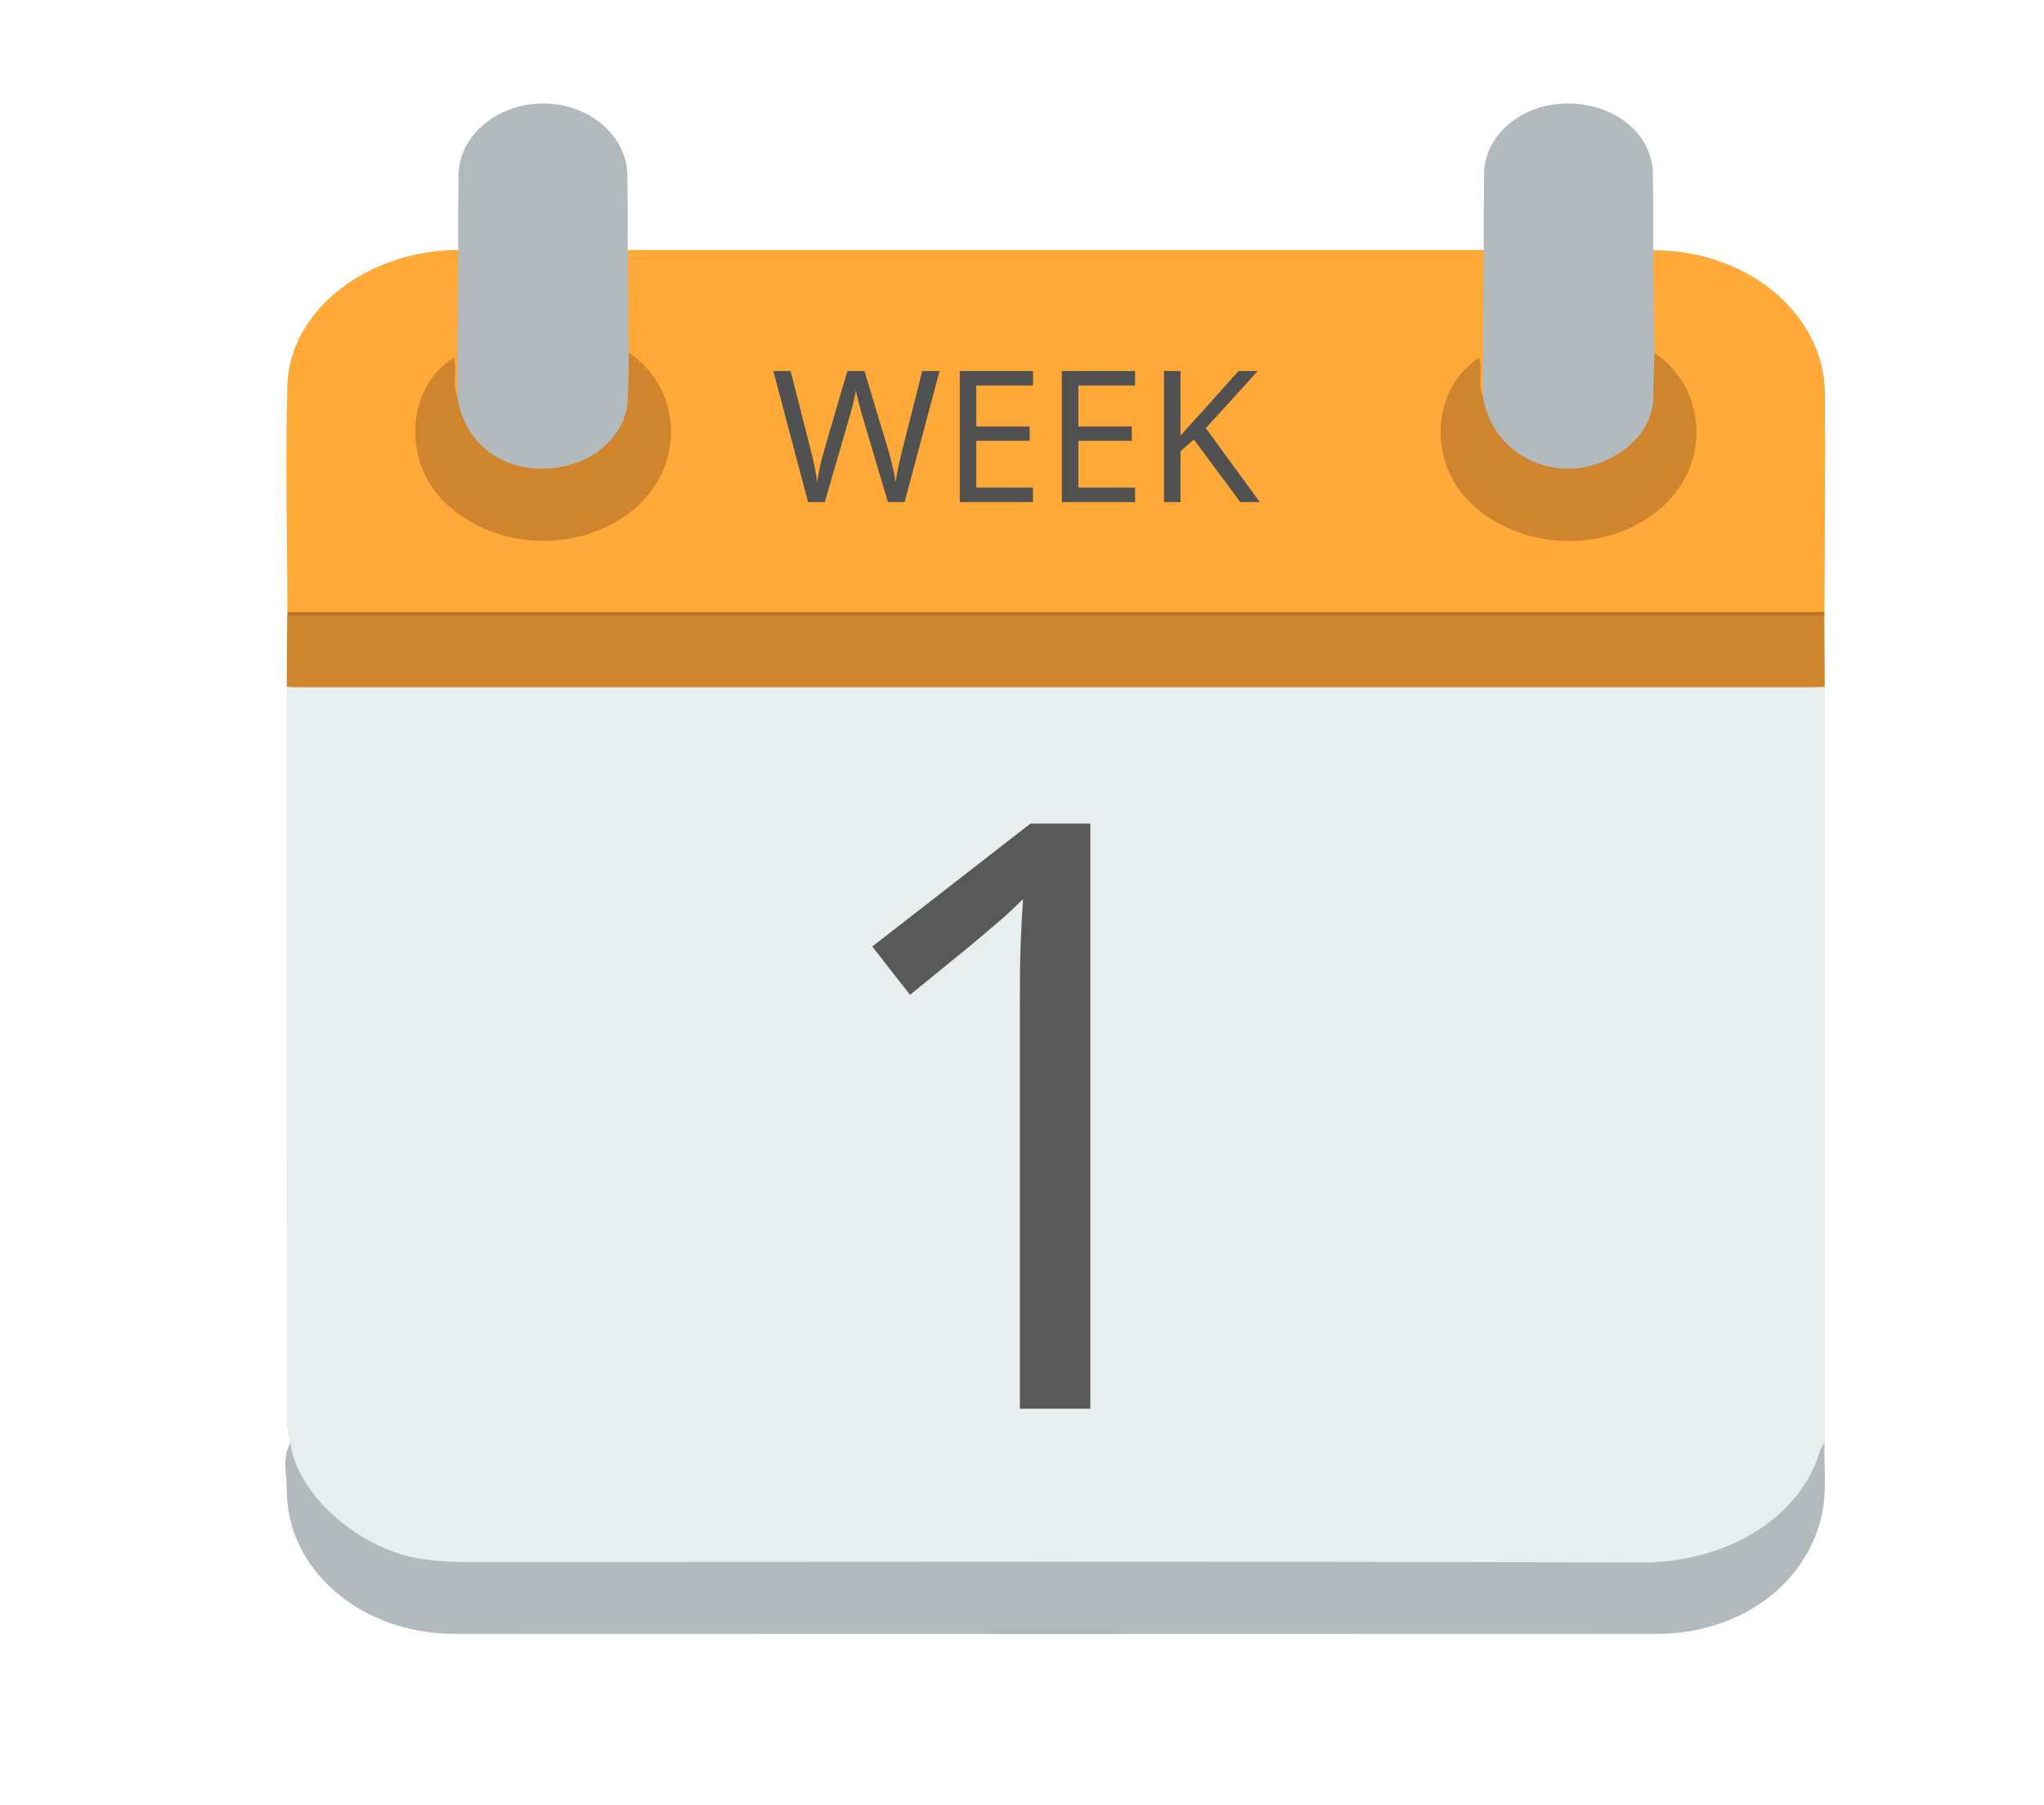
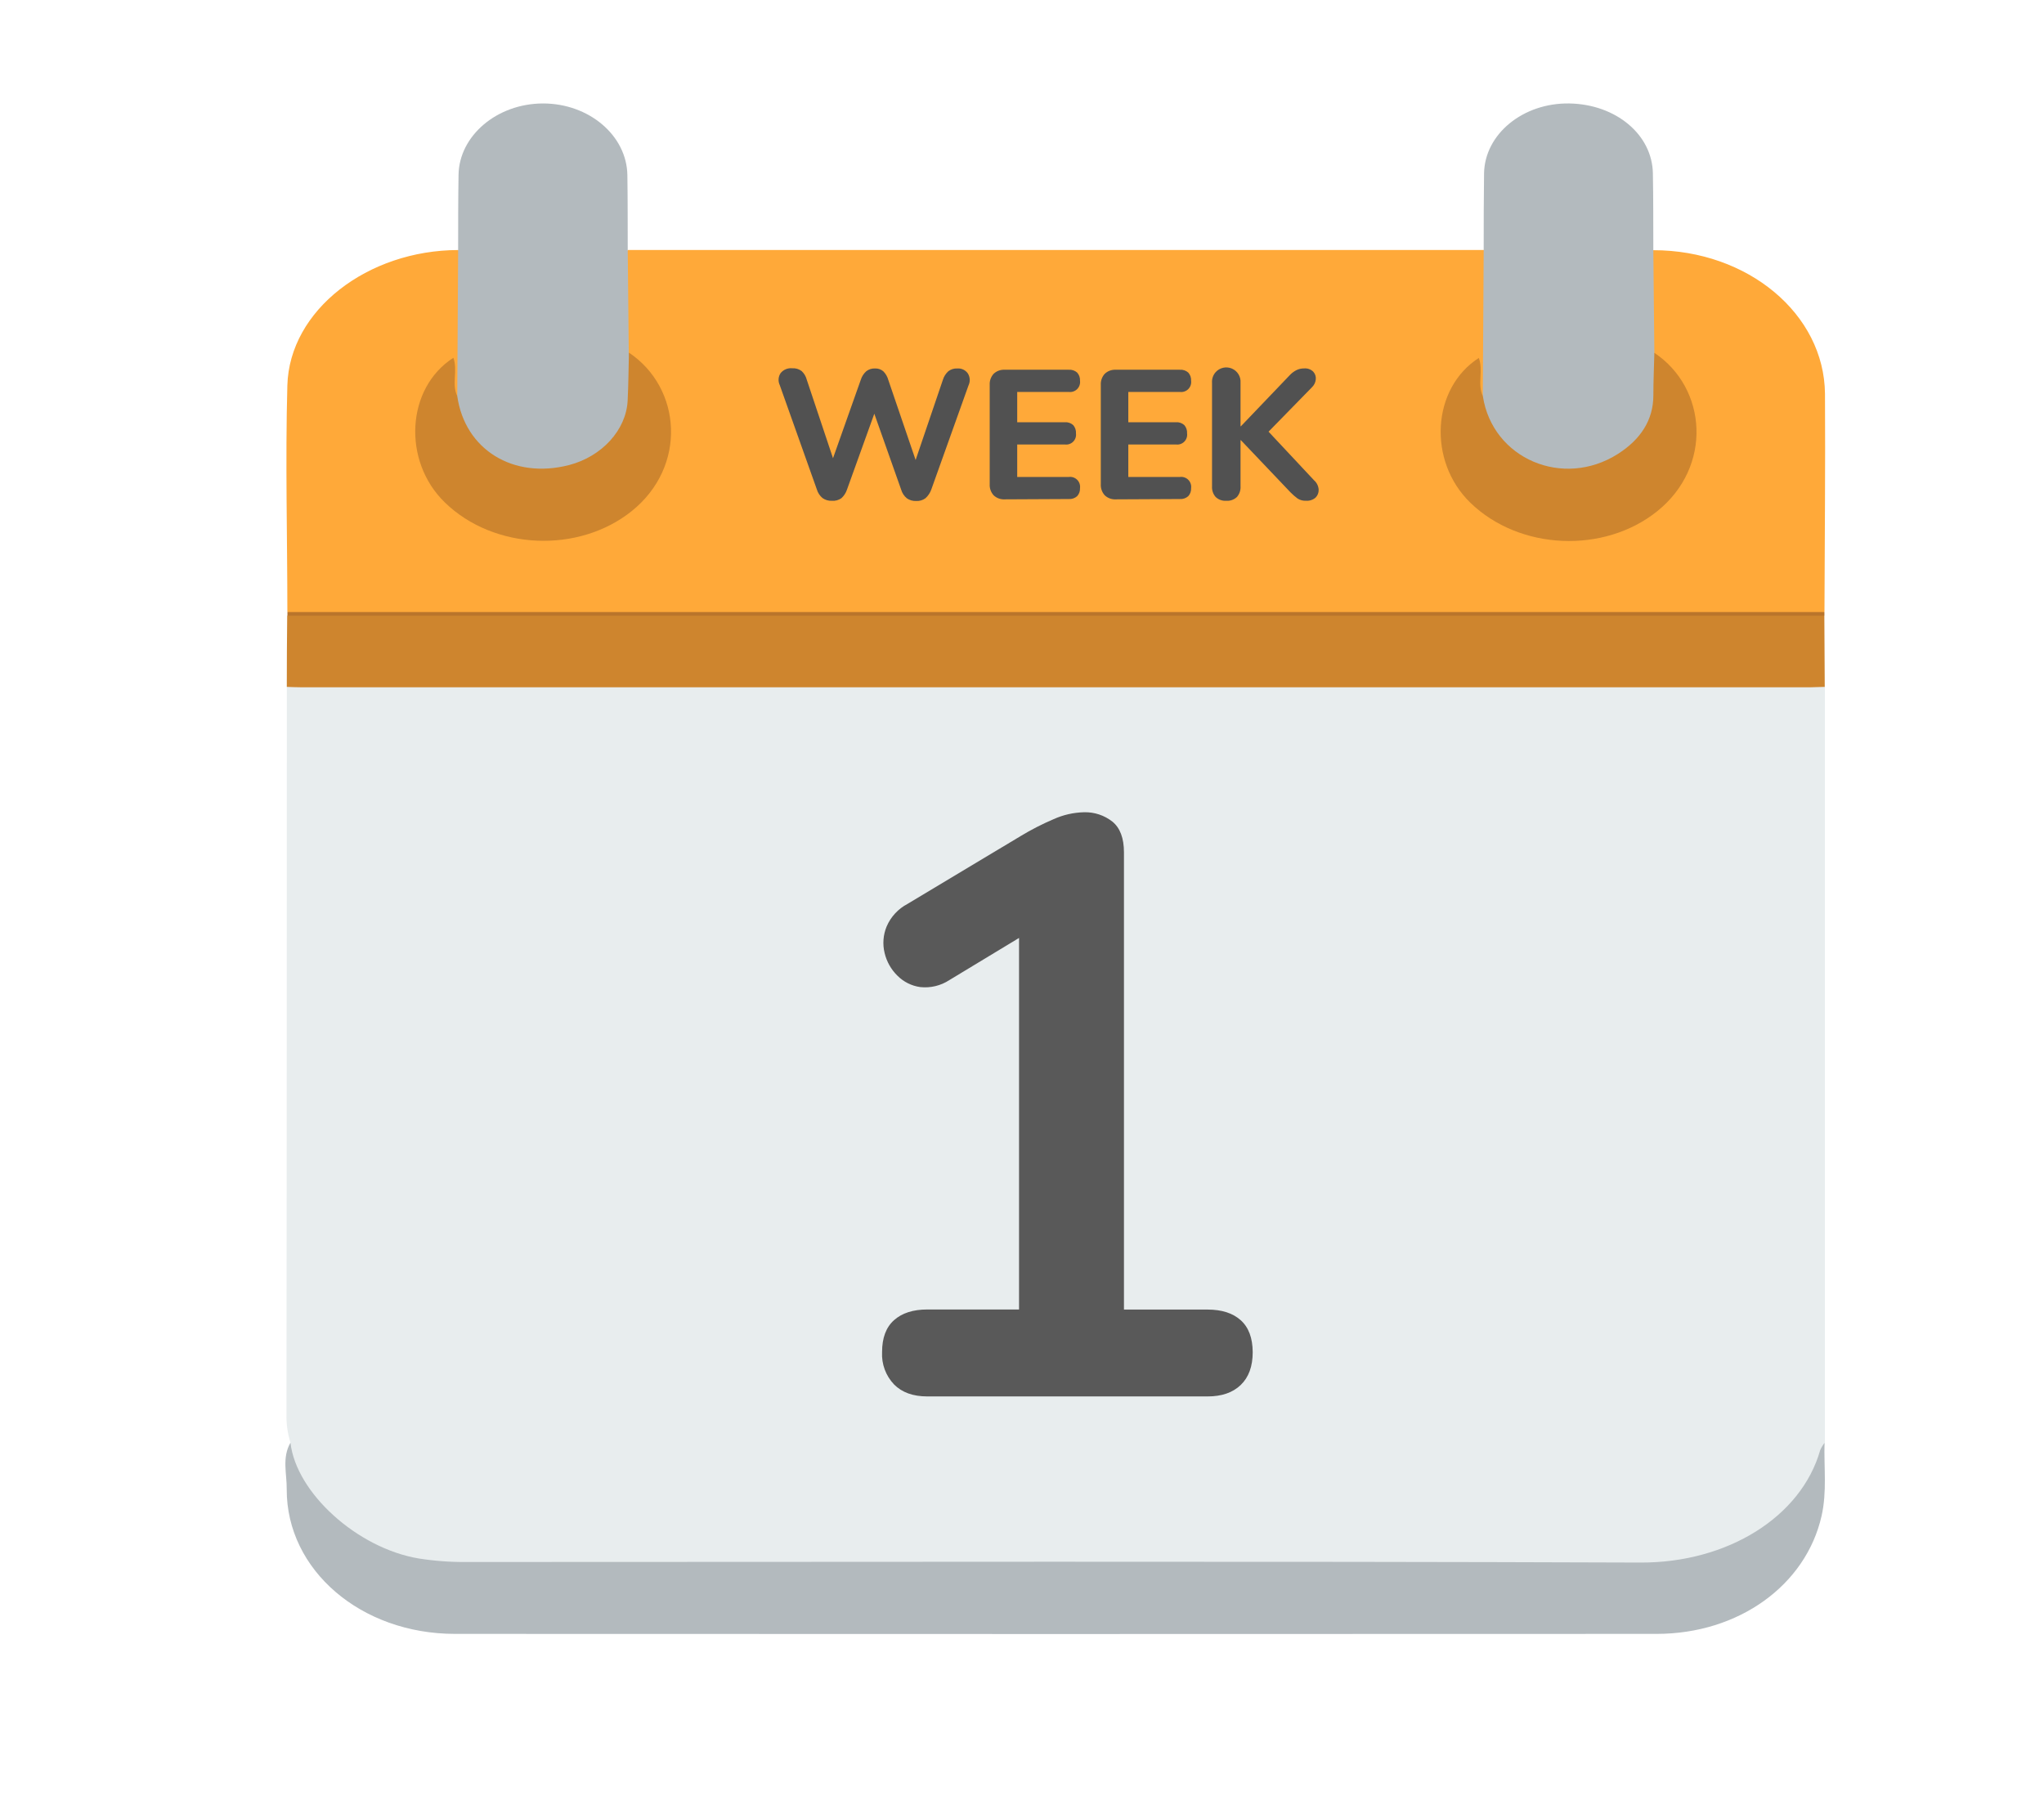
<svg xmlns="http://www.w3.org/2000/svg" viewBox="0 0 512 452.12">
-   <defs>
-     <style>.cls-1{fill:#e8edee;}.cls-2{fill:#ffa939;}.cls-3{fill:#b3babe;}.cls-4{fill:#ce852e;}.cls-5{fill:#ba752b;}.cls-6{font-size:46px;fill:#515151;}.cls-6,.cls-7{font-family:ArialRoundedMTBold, Arial Rounded MT Bold;}.cls-7{font-size:205.31px;fill:#595959;}</style>
-   </defs>
-   <g id="Layer_11" data-name="Layer 11">
-     <path class="cls-1" d="M72.76,361.43a22.21,22.21,0,0,1-1-7.15q.09-91.09.09-182.2c2.78-1.86,6.08-1.27,9.18-1.27q80.94-.06,161.89,0,102.5,0,205,0c3.11,0,6.41-.59,9.19,1.27l0,189.39c-5.19,20.22-21.1,31.13-45.5,31.13q-147.9,0-295.82,0c-19.27,0-33-7.85-41.47-22.5C72.71,367.38,71.76,364.5,72.76,361.43Z" />
-     <path class="cls-2" d="M414.14,62.68c23.64,0,42.83,15.95,43,36,.11,18.2-.07,36.41-.13,54.61-2.59,1.91-5.74,1.2-8.67,1.21q-140.7,0-281.41,0-43.63,0-87.28,0c-2.61,0-5.41.55-7.67-1.21,0-18.91-.52-37.83,0-56.73s20.14-33.88,42.79-33.92a3.34,3.34,0,0,1,1.59,3c.08,10.83.72,21.65-.33,32.46-1.31,2.36-2.27,1.49-3-.29s.08-3.64-.74-5.43c-6.32,4.72-9.94,17.23-4.06,27s15.38,15.09,28.62,14.82c12.8-.26,22-5.57,27.2-15.32,5.27-10,3.31-19.45-5-27.85-1.19-1.19-2.56-2.26-3-3.87-.84-7-.38-14.09-.31-21.13a3.68,3.68,0,0,1,1.61-3.4H371.67a3.3,3.3,0,0,1,1.58,3c.09,10.83.72,21.65-.32,32.46-1.31,2.36-2.27,1.49-3-.29s.09-3.64-.73-5.43c-6.32,4.72-9.94,17.23-4.07,27s15.38,15.09,28.62,14.82c12.81-.26,22.05-5.57,27.2-15.32,5.27-10,3.32-19.45-5.05-27.85-1.18-1.19-2.56-2.26-3-3.87-.84-7-.37-14.09-.31-21.13A3.71,3.71,0,0,1,414.14,62.68Z" />
-     <path class="cls-3" d="M72.76,361.43c1.42,12.6,16.78,26.43,32.08,29a71.88,71.88,0,0,0,11.91.89c98.07,0,196.13-.22,294.19.14,21.78.08,40.25-11.44,45-28.16a8.6,8.6,0,0,1,1.09-1.82c-.18,6.11.64,12.21-.75,18.32-3.93,17.3-20.7,29.52-41.31,29.53q-150.48.07-301,0c-23.58,0-42.2-16-42.15-36.21C71.87,369.23,70.58,365.21,72.76,361.43Z" />
-     <path class="cls-4" d="M457.08,172.08c-1.17,0-2.34.1-3.51.1H75.34c-1.17,0-2.33-.06-3.5-.1q0-8.91.1-17.83c1.72-.87,3.6-.43,5.4-.43q187.11,0,374.24,0c1.8,0,3.68-.44,5.4.43Q457,163.16,457.08,172.08Z" />
-     <path class="cls-3" d="M157.24,62.68q.13,12.85.26,25.71c2,9.52,2.54,18.8-7.38,25.79-6.58,4.63-14.14,5.56-22.06,3-7.56-2.4-12.13-7.25-14.07-13.9a4.06,4.06,0,0,1,.55-4.09q.12-18.28.22-36.56c0-6.27,0-12.54.1-18.81C115,34,124.5,25.94,136,25.92s21,8,21.15,17.95C157.25,50.14,157.22,56.41,157.24,62.68Z" />
-     <path class="cls-3" d="M414.14,62.68l.26,25.71c1.58,7.67,2.53,15.31-3.45,22.08A22.88,22.88,0,0,1,390,118.25c-9.36-1.18-15.65-6-18.73-13.68-.7-1.75-1.22-3.58.15-5.33q.12-18.28.23-36.56c0-6.41,0-12.81.09-19.22.15-9.88,9.79-17.75,21.4-17.54s20.74,7.79,20.89,17.54C414.15,49.87,414.12,56.27,414.14,62.68Z" />
-     <path class="cls-5" d="M457,154.25h-385v-.92H457Z" />
-     <path class="cls-4" d="M371.44,99.24c2.39,15.67,20.07,23.26,33.86,14.46,5.63-3.6,8.84-8.45,8.85-14.63,0-3.56.16-7.12.25-10.68,13.24,8.86,14.64,28.51.71,39.69-13.28,10.67-34.51,9.84-46.85-2.18-10.64-10.37-9.68-28.6,2.17-36.23C371.62,92.88,370,96.21,371.44,99.24Z" />
-     <path class="cls-4" d="M114.54,99.24c1.91,13.39,14,20.88,28,17.27,8.22-2.13,14.33-8.8,14.68-16.17.2-4,.22-8,.32-12,13.23,8.86,14.63,28.51.7,39.7-13.28,10.66-34.51,9.83-46.85-2.2-10.63-10.36-9.67-28.61,2.18-36.21C114.72,92.88,113.08,96.21,114.54,99.24Z" />
-     <text class="cls-6" transform="translate(193.16 125.79)">WEEK</text>
-     <text class="cls-7" transform="translate(200.23 352.92)">1</text>
+   <path d="m72.76 361.43a22.21 22.21 0 0 1 -1-7.15q.09-91.09.09-182.2c2.78-1.86 6.08-1.27 9.18-1.27q80.94-.06 161.89 0 102.5 0 205 0c3.11 0 6.41-.59 9.19 1.27v189.39c-5.19 20.22-21.1 31.13-45.5 31.13q-147.9 0-295.82 0c-19.27 0-33-7.85-41.47-22.5-1.61-2.72-2.56-5.6-1.56-8.67z" fill="#e8edee" />
+   <path d="m414.14 62.68c23.64 0 42.83 15.95 43 36 .11 18.2-.07 36.41-.13 54.61-2.59 1.91-5.74 1.2-8.67 1.21q-140.7 0-281.41 0-43.63 0-87.28 0c-2.61 0-5.41.55-7.67-1.21 0-18.91-.52-37.83 0-56.73s20.14-33.88 42.79-33.92a3.34 3.34 0 0 1 1.59 3c.08 10.83.72 21.65-.33 32.46-1.31 2.36-2.27 1.49-3-.29s.08-3.64-.74-5.43c-6.32 4.72-9.94 17.23-4.06 27s15.38 15.09 28.62 14.82c12.8-.26 22-5.57 27.2-15.32 5.27-10 3.31-19.45-5-27.85-1.19-1.19-2.56-2.26-3-3.87-.84-7-.38-14.09-.31-21.13a3.68 3.68 0 0 1 1.61-3.4h214.32a3.3 3.3 0 0 1 1.58 3c.09 10.83.72 21.65-.32 32.46-1.31 2.36-2.27 1.49-3-.29s.09-3.64-.73-5.43c-6.32 4.72-9.94 17.23-4.07 27s15.38 15.09 28.62 14.82c12.81-.26 22.05-5.57 27.2-15.32 5.27-10 3.32-19.45-5.05-27.85-1.18-1.19-2.56-2.26-3-3.87-.84-7-.37-14.09-.31-21.13a3.71 3.71 0 0 1 1.55-3.34z" fill="#ffa939" />
+   <path d="m72.76 361.43c1.42 12.6 16.78 26.43 32.08 29a71.88 71.88 0 0 0 11.91.89c98.07 0 196.13-.22 294.19.14 21.78.08 40.25-11.44 45-28.16a8.6 8.6 0 0 1 1.09-1.82c-.18 6.11.64 12.21-.75 18.32-3.93 17.3-20.7 29.52-41.31 29.53q-150.48.07-301 0c-23.58 0-42.2-16-42.15-36.21.05-3.89-1.24-7.91.94-11.69z" fill="#b3babe" />
+   <path d="m457.08 172.08c-1.17 0-2.34.1-3.51.1h-378.23c-1.17 0-2.33-.06-3.5-.1q0-8.91.1-17.83c1.72-.87 3.6-.43 5.4-.43q187.11 0 374.24 0c1.8 0 3.68-.44 5.4.43q.02 8.91.1 17.83z" fill="#ce852e" />
+   <path d="m157.24 62.68q.13 12.85.26 25.71c2 9.52 2.54 18.8-7.38 25.79-6.58 4.63-14.14 5.56-22.06 3-7.56-2.4-12.13-7.25-14.07-13.9a4.06 4.06 0 0 1 .55-4.09q.12-18.28.22-36.56c0-6.27 0-12.54.1-18.81.14-9.82 9.64-17.88 21.14-17.9s21 8 21.15 17.95c.1 6.27.07 12.54.09 18.81z" fill="#b3babe" />
+   <path d="m414.14 62.68.26 25.71c1.58 7.67 2.53 15.31-3.45 22.08a22.88 22.88 0 0 1 -20.95 7.78c-9.36-1.18-15.65-6-18.73-13.68-.7-1.75-1.22-3.58.15-5.33q.12-18.28.23-36.56c0-6.41 0-12.81.09-19.22.15-9.88 9.79-17.75 21.4-17.54s20.74 7.79 20.89 17.54c.12 6.41.09 12.81.11 19.22z" fill="#b3babe" />
+   <path d="m457 154.25h-385v-.92h385z" fill="#ba752b" />
+   <path d="m371.44 99.24c2.39 15.67 20.07 23.26 33.86 14.46 5.63-3.6 8.84-8.45 8.85-14.63 0-3.56.16-7.12.25-10.68 13.24 8.86 14.64 28.51.71 39.69-13.28 10.67-34.51 9.84-46.85-2.18-10.64-10.37-9.68-28.6 2.17-36.23 1.19 3.21-.43 6.54 1.01 9.57z" fill="#ce852e" />
+   <path d="m114.54 99.24c1.91 13.39 14 20.88 28 17.27 8.22-2.13 14.33-8.8 14.68-16.17.2-4 .22-8 .32-12 13.23 8.86 14.63 28.51.7 39.7-13.28 10.66-34.51 9.83-46.85-2.2-10.63-10.36-9.67-28.61 2.18-36.21 1.15 3.25-.49 6.58.97 9.61z" fill="#ce852e" />
+   <g fill="#515151">
+     <path d="m208.38 125.46a3.74 3.74 0 0 1 -2.36-.69 4.48 4.48 0 0 1 -1.41-2.16l-9.29-26.13a3.05 3.05 0 0 1 .21-3 3.32 3.32 0 0 1 2.92-1.22 3.55 3.55 0 0 1 2.34.69 4.36 4.36 0 0 1 1.29 2.16l7.55 22.59h-2l8-22.59a4.79 4.79 0 0 1 1.37-2.11 3.28 3.28 0 0 1 2.17-.69 3 3 0 0 1 2.07.69 4.91 4.91 0 0 1 1.28 2.21l7.69 22.54h-1.71l7.68-22.59a4.8 4.8 0 0 1 1.37-2.16 3.4 3.4 0 0 1 2.25-.69 2.94 2.94 0 0 1 2.62 1.22 3.08 3.08 0 0 1 .19 3l-9.34 26.13a5.27 5.27 0 0 1 -1.45 2.16 3.58 3.58 0 0 1 -2.32.69 3.79 3.79 0 0 1 -2.37-.69 4.4 4.4 0 0 1 -1.4-2.16l-7.27-20.56h1.1l-7.4 20.56a5 5 0 0 1 -1.41 2.16 3.64 3.64 0 0 1 -2.37.64z" />
+     <path d="m251.67 125.1a3.74 3.74 0 0 1 -2.76-1 3.82 3.82 0 0 1 -1-2.81v-24.85a3.83 3.83 0 0 1 1-2.81 3.74 3.74 0 0 1 2.76-1h16.05a2.84 2.84 0 0 1 2.1.71 2.81 2.81 0 0 1 .71 2.05 2.5 2.5 0 0 1 -2.81 2.8h-12.92v7.59h11.91a2.82 2.82 0 0 1 2.12.72 2.88 2.88 0 0 1 .69 2.09 2.47 2.47 0 0 1 -2.81 2.76h-11.91v8.14h12.92a2.5 2.5 0 0 1 2.81 2.81 2.76 2.76 0 0 1 -.71 2 2.85 2.85 0 0 1 -2.1.72z" />
+     <path d="m279.5 125.1a3.74 3.74 0 0 1 -2.76-1 3.82 3.82 0 0 1 -1-2.81v-24.85a3.83 3.83 0 0 1 1-2.81 3.74 3.74 0 0 1 2.76-1h16.05a2.84 2.84 0 0 1 2.1.71 2.81 2.81 0 0 1 .71 2.05 2.5 2.5 0 0 1 -2.81 2.8h-12.92v7.59h11.91a2.82 2.82 0 0 1 2.12.72 2.88 2.88 0 0 1 .69 2.09 2.47 2.47 0 0 1 -2.81 2.76h-11.91v8.14h12.92a2.5 2.5 0 0 1 2.81 2.81 2.76 2.76 0 0 1 -.71 2 2.85 2.85 0 0 1 -2.1.72z" />
+     <path d="m307.15 125.46a3.51 3.51 0 0 1 -2.63-.94 3.7 3.7 0 0 1 -.92-2.69v-25.94a3.62 3.62 0 0 1 .92-2.67 3.58 3.58 0 0 1 6.22 2.67v10.9h.09l12.23-12.79a6 6 0 0 1 1.66-1.26 4.15 4.15 0 0 1 1.93-.44 2.88 2.88 0 0 1 2.32.83 2.46 2.46 0 0 1 .62 1.93 3.16 3.16 0 0 1 -1 2l-12.29 12.58.05-3 12.83 13.71a3.37 3.37 0 0 1 1.13 2.32 2.64 2.64 0 0 1 -.78 2 3.29 3.29 0 0 1 -2.37.78 3.6 3.6 0 0 1 -2.12-.55 14.61 14.61 0 0 1 -1.79-1.56l-12.42-13.06h-.09v11.54a3.74 3.74 0 0 1 -.9 2.69 3.55 3.55 0 0 1 -2.69.95z" />
  </g>
+   <path d="m232.26 349.84q-5.34 0-8.31-3a10.92 10.92 0 0 1 -3-8.11q0-5.33 3-8t8.31-2.67h23v-100.79h12.74l-30.2 18.27a11.13 11.13 0 0 1 -7.28 1.75 10 10 0 0 1 -5.75-2.88 11.77 11.77 0 0 1 -3.18-5.64 10.72 10.72 0 0 1 .51-6.68 11.51 11.51 0 0 1 5.23-5.64l28.34-17a65.8 65.8 0 0 1 8.21-4.21 19.64 19.64 0 0 1 7.6-1.75 11 11 0 0 1 7.18 2.36q2.88 2.37 2.88 7.7v114.53h20.94q5.34 0 8.31 2.67t3 8q0 5.34-3 8.22t-8.31 2.87z" fill="#595959" />
</svg>
